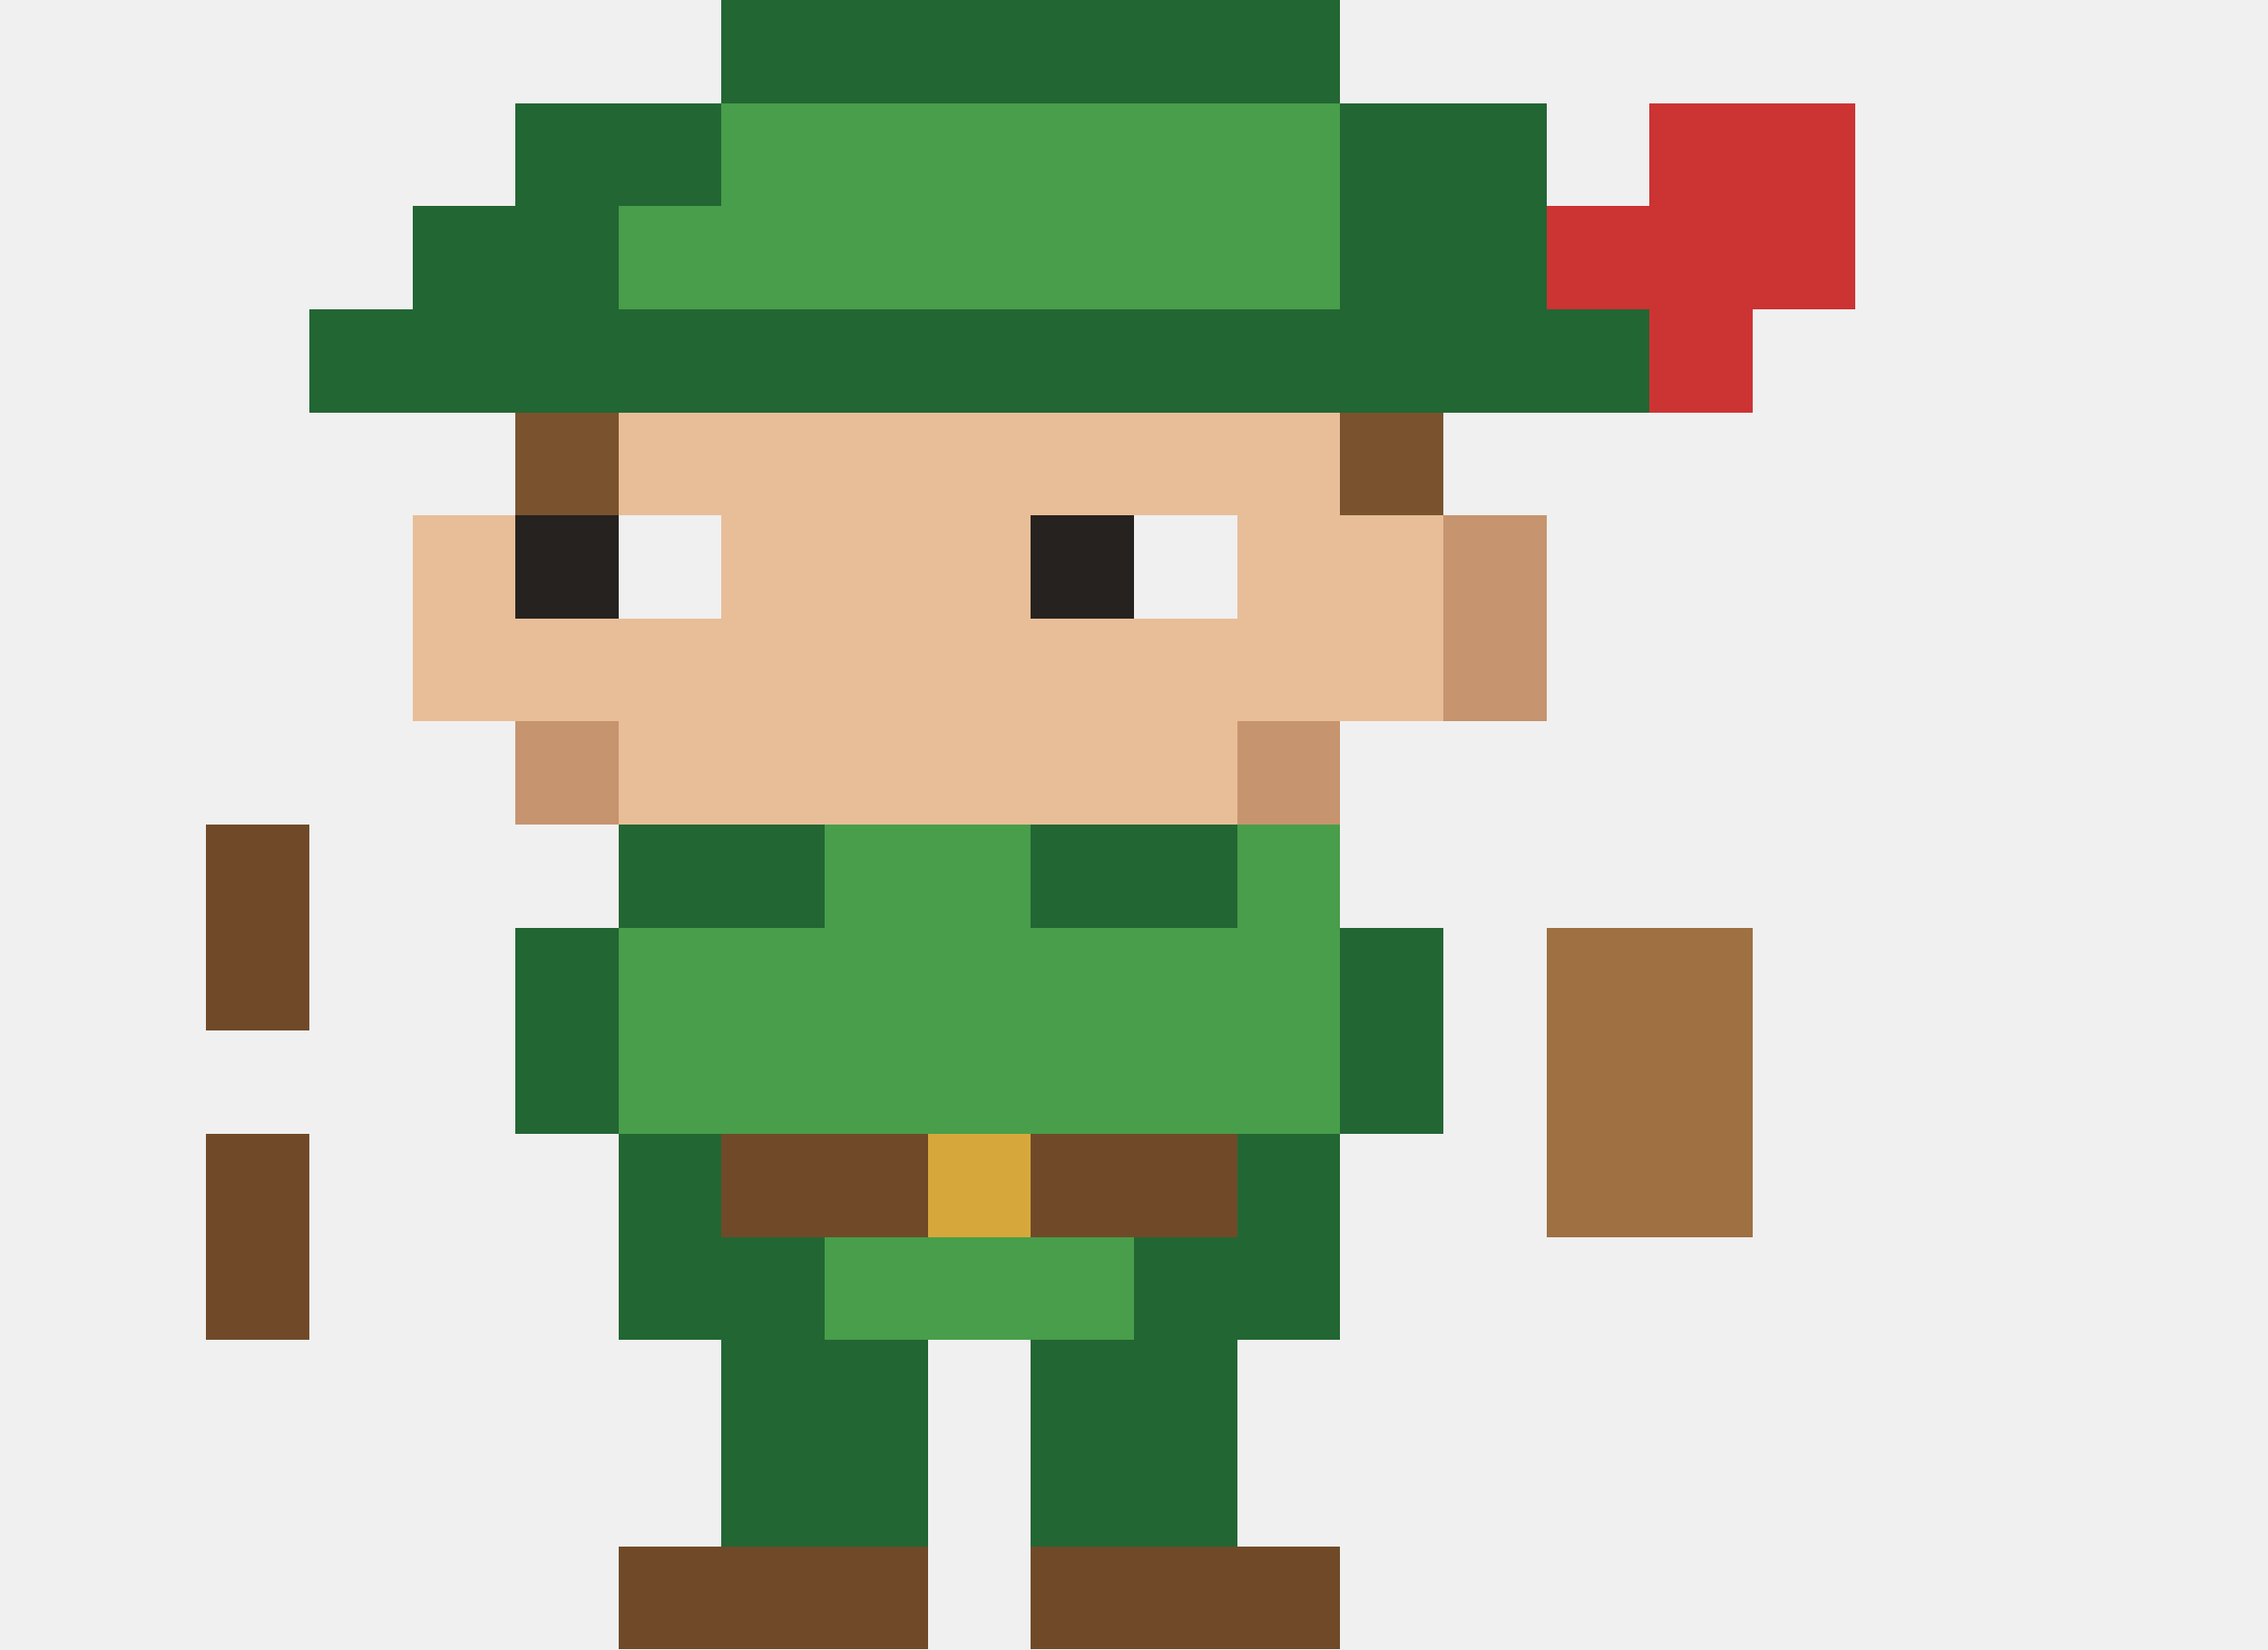
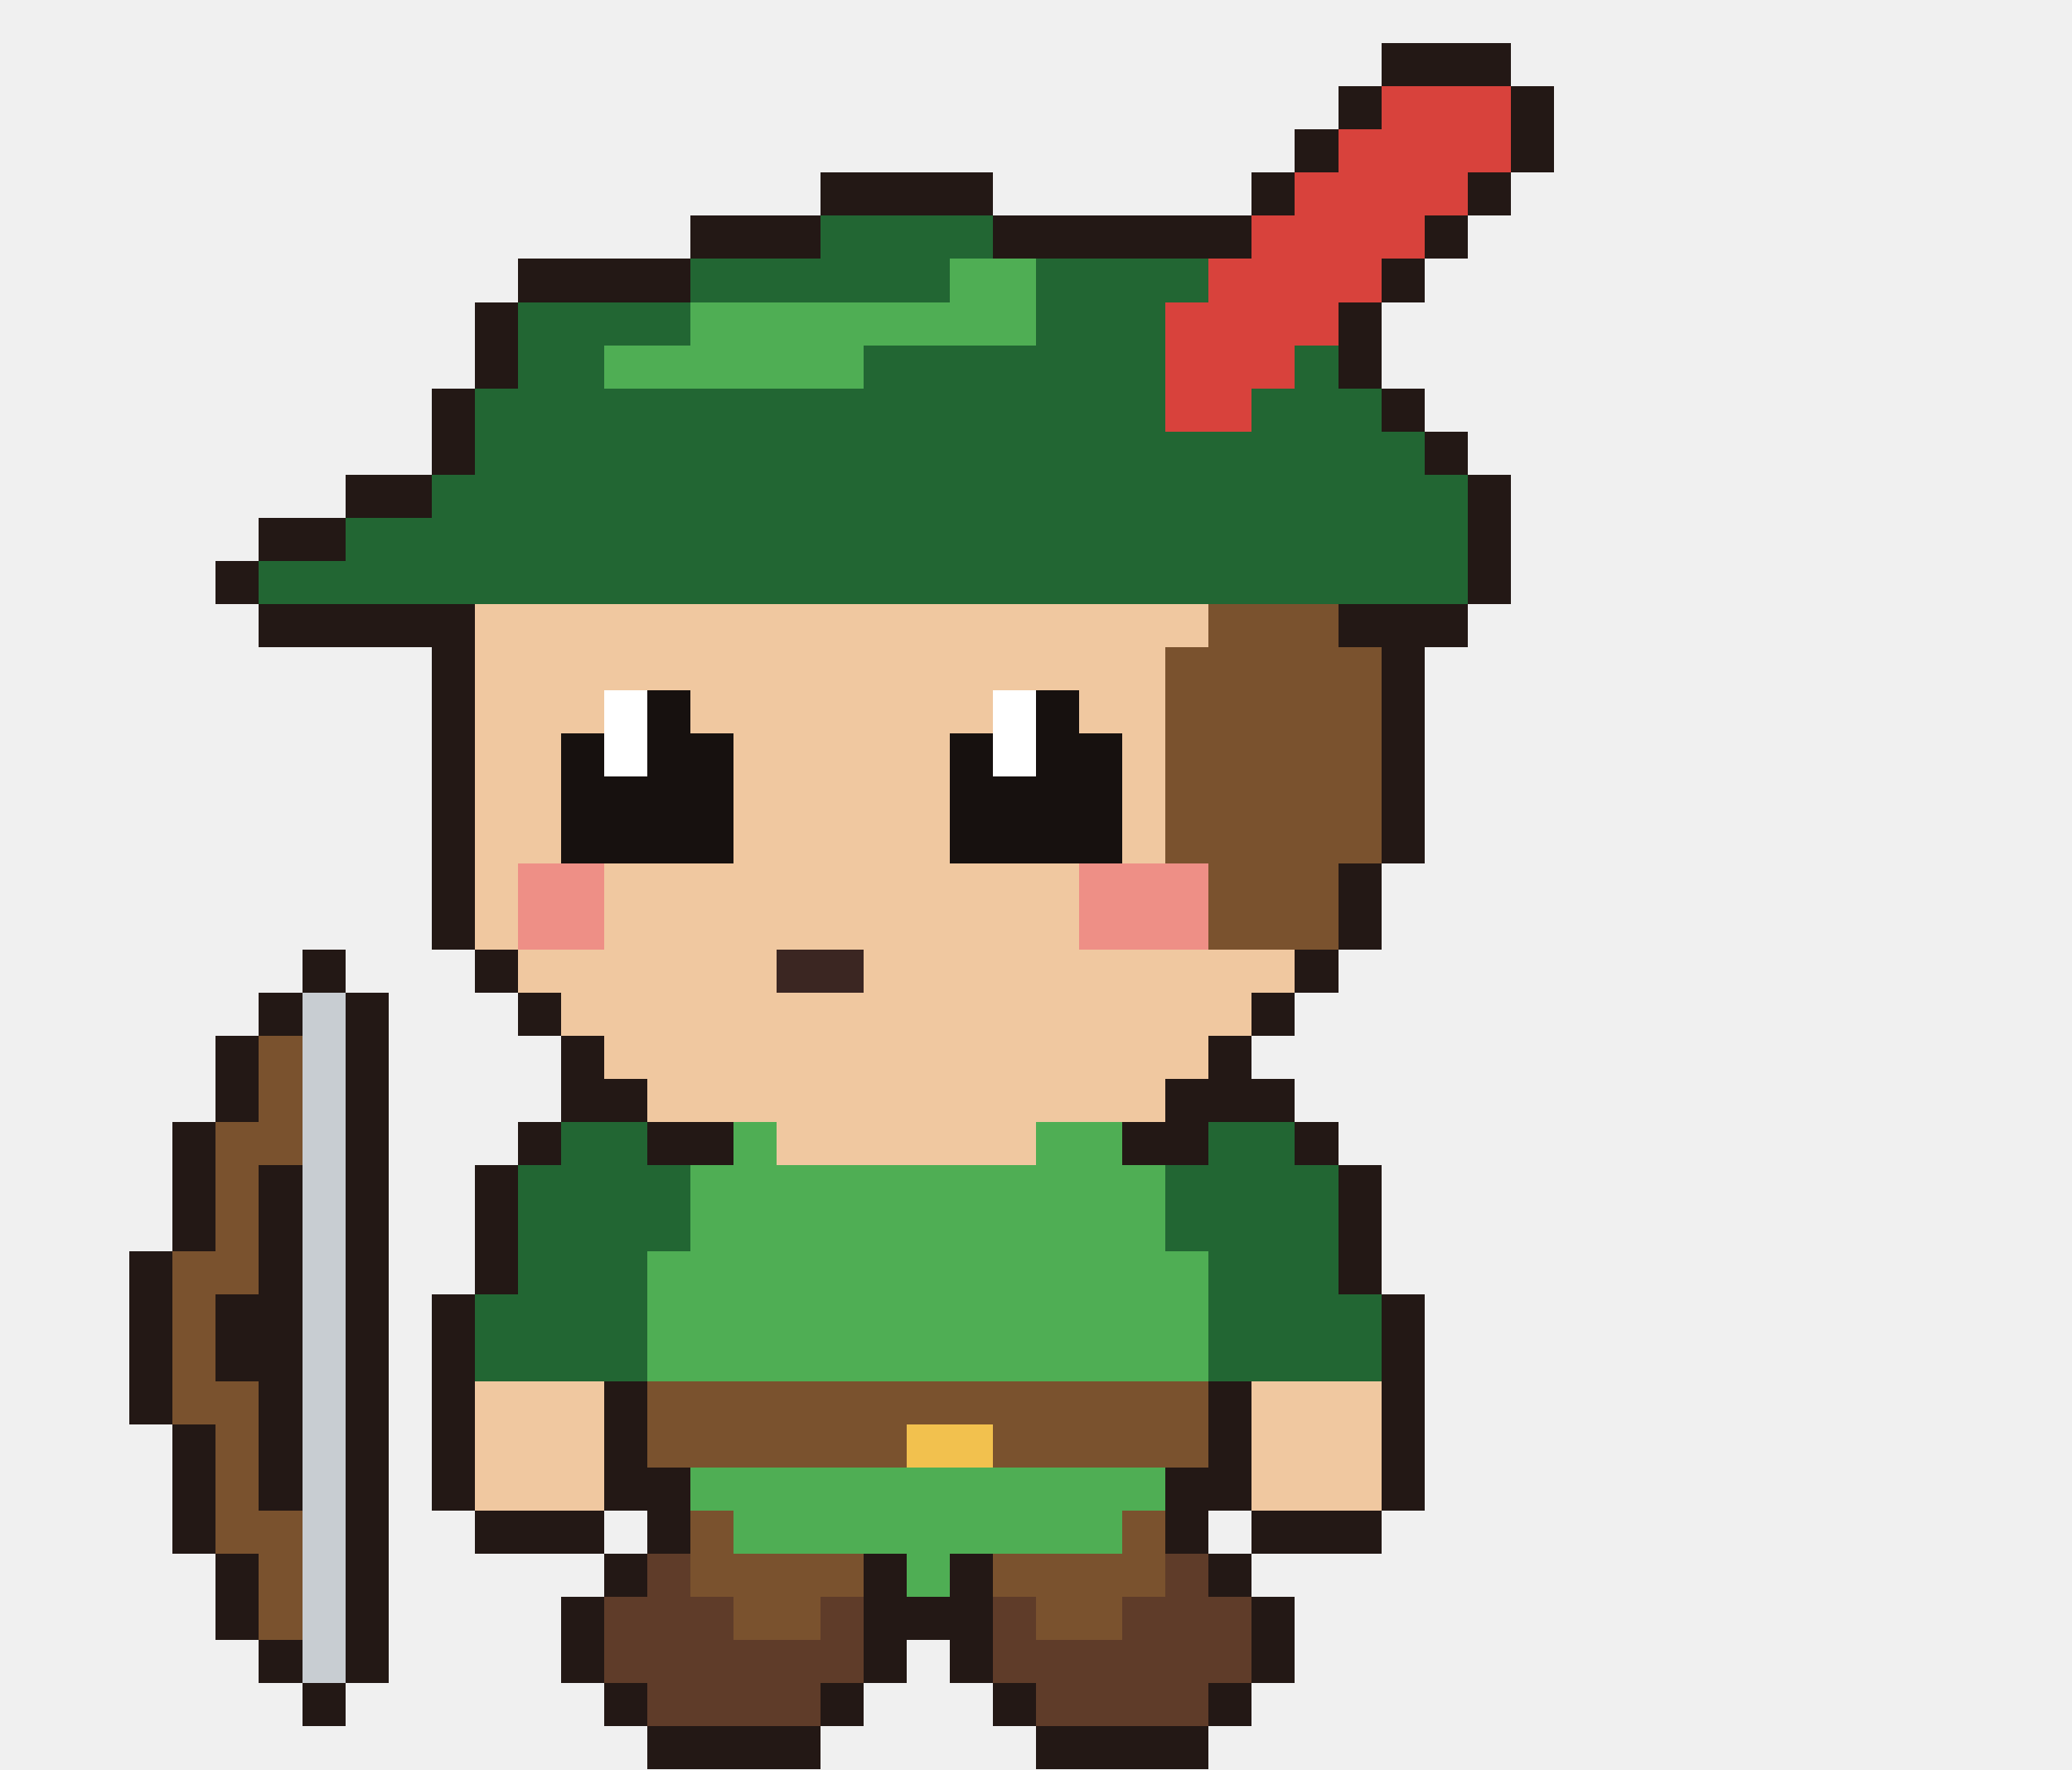
- <svg xmlns="http://www.w3.org/2000/svg" viewBox="0 0 22 16" shape-rendering="crispEdges" role="img" aria-label="robinhood pixel-art buddy">
-   <style>.f0{animation:f0 4.8s step-end infinite}.f1{animation:f1 4.8s step-end infinite;opacity:0}.f2{animation:f2 4.8s step-end infinite;opacity:0}
- @keyframes f0{0%,45%{opacity:1}45.01%,50%{opacity:0}50.01%,65%{opacity:1}65.01%,85%{opacity:0}85.01%,100%{opacity:1}}
- @keyframes f1{0%,45%{opacity:0}45.01%,50%{opacity:1}50.01%,100%{opacity:0}}
- @keyframes f2{0%,65%{opacity:0}65.01%,85%{opacity:1}85.01%,100%{opacity:0}}
- @media (prefers-reduced-motion: reduce){.f0,.f1,.f2{animation:none}.f0{opacity:1}.f1,.f2{opacity:0}}</style>
-   <g class="f0">
-     <rect x="7" y="0" width="6" height="1" fill="#226633" />
-     <rect x="5" y="1" width="2" height="1" fill="#226633" />
-     <rect x="7" y="1" width="6" height="1" fill="#489e4a" />
-     <rect x="13" y="1" width="2" height="2" fill="#226633" />
-     <rect x="16" y="1" width="2" height="1" fill="#cc3333" />
-     <rect x="4" y="2" width="2" height="1" fill="#226633" />
-     <rect x="6" y="2" width="7" height="1" fill="#489e4a" />
-     <rect x="15" y="2" width="3" height="1" fill="#cc3333" />
-     <rect x="3" y="3" width="13" height="1" fill="#226633" />
-     <rect x="16" y="3" width="1" height="1" fill="#cc3333" />
-     <rect x="5" y="4" width="1" height="1" fill="#7a522e" />
-     <rect x="6" y="4" width="7" height="1" fill="#e8be98" />
-     <rect x="13" y="4" width="1" height="1" fill="#7a522e" />
-     <rect x="4" y="5" width="1" height="1" fill="#e8be98" />
-     <rect x="5" y="5" width="1" height="1" fill="#262220" />
-     <rect x="6" y="5" width="1" height="1" fill="#f0f0f0" />
-     <rect x="7" y="5" width="3" height="1" fill="#e8be98" />
-     <rect x="10" y="5" width="1" height="1" fill="#262220" />
-     <rect x="11" y="5" width="1" height="1" fill="#f0f0f0" />
-     <rect x="12" y="5" width="2" height="1" fill="#e8be98" />
-     <rect x="14" y="5" width="1" height="2" fill="#c6946e" />
-     <rect x="4" y="6" width="10" height="1" fill="#e8be98" />
-     <rect x="5" y="7" width="1" height="1" fill="#c6946e" />
-     <rect x="6" y="7" width="6" height="1" fill="#e8be98" />
-     <rect x="12" y="7" width="1" height="1" fill="#c6946e" />
-     <rect x="2" y="8" width="1" height="2" fill="#704a28" />
-     <rect x="6" y="8" width="2" height="1" fill="#226633" />
-     <rect x="8" y="8" width="2" height="1" fill="#489e4a" />
-     <rect x="10" y="8" width="2" height="1" fill="#226633" />
-     <rect x="12" y="8" width="1" height="1" fill="#489e4a" />
-     <rect x="5" y="9" width="1" height="2" fill="#226633" />
-     <rect x="6" y="9" width="7" height="2" fill="#489e4a" />
-     <rect x="13" y="9" width="1" height="2" fill="#226633" />
-     <rect x="15" y="9" width="2" height="3" fill="#9e7042" />
-     <rect x="2" y="10" width="1" height="1" fill="#f0f0f0" />
-     <rect x="2" y="11" width="1" height="2" fill="#704a28" />
-     <rect x="6" y="11" width="1" height="1" fill="#226633" />
-     <rect x="7" y="11" width="2" height="1" fill="#704a28" />
-     <rect x="9" y="11" width="1" height="1" fill="#d6a83c" />
-     <rect x="10" y="11" width="2" height="1" fill="#704a28" />
-     <rect x="12" y="11" width="1" height="1" fill="#226633" />
-     <rect x="6" y="12" width="2" height="1" fill="#226633" />
-     <rect x="8" y="12" width="3" height="1" fill="#489e4a" />
-     <rect x="11" y="12" width="2" height="1" fill="#226633" />
-     <rect x="7" y="13" width="2" height="2" fill="#226633" />
-     <rect x="10" y="13" width="2" height="2" fill="#226633" />
-     <rect x="6" y="15" width="3" height="1" fill="#704a28" />
-     <rect x="10" y="15" width="3" height="1" fill="#704a28" />
-   </g>
-   <g class="f1">
-     <rect x="7" y="0" width="6" height="1" fill="#226633" />
-     <rect x="5" y="1" width="2" height="1" fill="#226633" />
-     <rect x="7" y="1" width="6" height="1" fill="#489e4a" />
-     <rect x="13" y="1" width="2" height="2" fill="#226633" />
-     <rect x="16" y="1" width="2" height="1" fill="#cc3333" />
-     <rect x="4" y="2" width="2" height="1" fill="#226633" />
-     <rect x="6" y="2" width="7" height="1" fill="#489e4a" />
-     <rect x="15" y="2" width="3" height="1" fill="#cc3333" />
-     <rect x="3" y="3" width="13" height="1" fill="#226633" />
-     <rect x="16" y="3" width="1" height="1" fill="#cc3333" />
-     <rect x="5" y="4" width="1" height="1" fill="#7a522e" />
-     <rect x="6" y="4" width="7" height="1" fill="#e8be98" />
-     <rect x="13" y="4" width="1" height="1" fill="#7a522e" />
-     <rect x="4" y="5" width="1" height="1" fill="#e8be98" />
-     <rect x="5" y="5" width="2" height="1" fill="#262220" />
-     <rect x="7" y="5" width="3" height="1" fill="#e8be98" />
-     <rect x="10" y="5" width="2" height="1" fill="#262220" />
-     <rect x="12" y="5" width="2" height="1" fill="#e8be98" />
-     <rect x="14" y="5" width="1" height="2" fill="#c6946e" />
-     <rect x="4" y="6" width="10" height="1" fill="#e8be98" />
-     <rect x="5" y="7" width="1" height="1" fill="#c6946e" />
-     <rect x="6" y="7" width="6" height="1" fill="#e8be98" />
-     <rect x="12" y="7" width="1" height="1" fill="#c6946e" />
-     <rect x="2" y="8" width="1" height="2" fill="#704a28" />
-     <rect x="6" y="8" width="2" height="1" fill="#226633" />
-     <rect x="8" y="8" width="2" height="1" fill="#489e4a" />
-     <rect x="10" y="8" width="2" height="1" fill="#226633" />
-     <rect x="12" y="8" width="1" height="1" fill="#489e4a" />
-     <rect x="5" y="9" width="1" height="2" fill="#226633" />
-     <rect x="6" y="9" width="7" height="2" fill="#489e4a" />
-     <rect x="13" y="9" width="1" height="2" fill="#226633" />
-     <rect x="15" y="9" width="2" height="3" fill="#9e7042" />
-     <rect x="2" y="10" width="1" height="1" fill="#f0f0f0" />
-     <rect x="2" y="11" width="1" height="2" fill="#704a28" />
-     <rect x="6" y="11" width="1" height="1" fill="#226633" />
-     <rect x="7" y="11" width="2" height="1" fill="#704a28" />
-     <rect x="9" y="11" width="1" height="1" fill="#d6a83c" />
-     <rect x="10" y="11" width="2" height="1" fill="#704a28" />
-     <rect x="12" y="11" width="1" height="1" fill="#226633" />
-     <rect x="6" y="12" width="2" height="1" fill="#226633" />
-     <rect x="8" y="12" width="3" height="1" fill="#489e4a" />
-     <rect x="11" y="12" width="2" height="1" fill="#226633" />
-     <rect x="7" y="13" width="2" height="2" fill="#226633" />
-     <rect x="10" y="13" width="2" height="2" fill="#226633" />
-     <rect x="6" y="15" width="3" height="1" fill="#704a28" />
-     <rect x="10" y="15" width="3" height="1" fill="#704a28" />
-   </g>
-   <g class="f2">
-     <rect x="7" y="0" width="6" height="1" fill="#226633" />
-     <rect x="5" y="1" width="2" height="1" fill="#226633" />
-     <rect x="7" y="1" width="6" height="1" fill="#489e4a" />
-     <rect x="13" y="1" width="2" height="2" fill="#226633" />
-     <rect x="17" y="1" width="2" height="1" fill="#cc3333" />
-     <rect x="4" y="2" width="2" height="1" fill="#226633" />
-     <rect x="6" y="2" width="7" height="1" fill="#489e4a" />
-     <rect x="16" y="2" width="3" height="1" fill="#cc3333" />
-     <rect x="3" y="3" width="13" height="1" fill="#226633" />
-     <rect x="16" y="3" width="1" height="1" fill="#cc3333" />
-     <rect x="5" y="4" width="1" height="1" fill="#7a522e" />
-     <rect x="6" y="4" width="7" height="1" fill="#e8be98" />
-     <rect x="13" y="4" width="1" height="1" fill="#7a522e" />
-     <rect x="4" y="5" width="1" height="1" fill="#e8be98" />
-     <rect x="5" y="5" width="1" height="1" fill="#262220" />
-     <rect x="6" y="5" width="1" height="1" fill="#f0f0f0" />
-     <rect x="7" y="5" width="3" height="1" fill="#e8be98" />
-     <rect x="10" y="5" width="1" height="1" fill="#262220" />
-     <rect x="11" y="5" width="1" height="1" fill="#f0f0f0" />
-     <rect x="12" y="5" width="2" height="1" fill="#e8be98" />
-     <rect x="14" y="5" width="1" height="2" fill="#c6946e" />
-     <rect x="4" y="6" width="10" height="1" fill="#e8be98" />
-     <rect x="5" y="7" width="1" height="1" fill="#c6946e" />
-     <rect x="6" y="7" width="6" height="1" fill="#e8be98" />
-     <rect x="12" y="7" width="1" height="1" fill="#c6946e" />
-     <rect x="2" y="8" width="1" height="2" fill="#704a28" />
-     <rect x="6" y="8" width="2" height="1" fill="#226633" />
-     <rect x="8" y="8" width="2" height="1" fill="#489e4a" />
-     <rect x="10" y="8" width="2" height="1" fill="#226633" />
-     <rect x="12" y="8" width="1" height="1" fill="#489e4a" />
-     <rect x="5" y="9" width="1" height="2" fill="#226633" />
-     <rect x="6" y="9" width="7" height="2" fill="#489e4a" />
-     <rect x="13" y="9" width="1" height="2" fill="#226633" />
-     <rect x="15" y="9" width="2" height="3" fill="#9e7042" />
-     <rect x="2" y="10" width="1" height="1" fill="#f0f0f0" />
-     <rect x="2" y="11" width="1" height="2" fill="#704a28" />
-     <rect x="6" y="11" width="1" height="1" fill="#226633" />
-     <rect x="7" y="11" width="2" height="1" fill="#704a28" />
-     <rect x="9" y="11" width="1" height="1" fill="#d6a83c" />
-     <rect x="10" y="11" width="2" height="1" fill="#704a28" />
-     <rect x="12" y="11" width="1" height="1" fill="#226633" />
-     <rect x="6" y="12" width="2" height="3" fill="#226633" />
-     <rect x="8" y="12" width="3" height="1" fill="#489e4a" />
-     <rect x="11" y="12" width="2" height="3" fill="#226633" />
-     <rect x="5" y="15" width="3" height="1" fill="#704a28" />
-     <rect x="10" y="15" width="3" height="1" fill="#704a28" />
+ <svg xmlns="http://www.w3.org/2000/svg" viewBox="0 -1 48 41" shape-rendering="crispEdges" role="img" aria-label="Robin pixel-art buddy">
+   <style>
+   .b{animation:b 1.8s ease-in-out infinite}
+   @keyframes b{0%,100%{transform:translateY(0)}50%{transform:translateY(-1px)}}
+   @media (prefers-reduced-motion: reduce){.b{animation:none}}
+ </style>
+   <g class="b">
+     <path fill="#231815" d="     M32 0h3v1h-3z     M31 1h1v1h-1zM35 1h1v1h-1z     M30 2h1v1h-1zM35 2h1v1h-1z     M19 3h4v1h-4zM29 3h1v1h-1zM34 3h1v1h-1z     M16 4h3v1h-3zM23 4h6v1h-6zM33 4h1v1h-1z     M12 5h4v1h-4zM32 5h1v1h-1z     M11 6h1v1h-1zM31 6h1v1h-1z     M11 7h1v1h-1zM31 7h1v1h-1z     M10 8h1v1h-1zM32 8h1v1h-1z     M10 9h1v1h-1zM33 9h1v1h-1z     M8 10h2v1h-2zM34 10h1v1h-1z     M6 11h2v1h-2zM34 11h1v1h-1z     M5 12h1v1h-1zM34 12h1v1h-1z     M6 13h5v1h-5zM31 13h3v1h-3z     M10 14h1v1h-1zM32 14h1v1h-1z     M10 15h1v1h-1zM32 15h1v1h-1z     M10 16h1v1h-1zM32 16h1v1h-1z     M10 17h1v1h-1zM32 17h1v1h-1z     M10 18h1v1h-1zM32 18h1v1h-1z     M10 19h1v1h-1zM31 19h1v1h-1z     M10 20h1v1h-1zM31 20h1v1h-1z     M7 21h1v1h-1zM11 21h1v1h-1zM30 21h1v1h-1z     M6 22h1v1h-1zM8 22h1v1h-1zM12 22h1v1h-1zM29 22h1v1h-1z     M5 23h1v1h-1zM8 23h1v1h-1zM13 23h1v1h-1zM28 23h1v1h-1z     M5 24h1v1h-1zM8 24h1v1h-1zM13 24h2v1h-2zM27 24h3v1h-3z     M4 25h1v1h-1zM8 25h1v1h-1zM12 25h1v1h-1zM15 25h2v1h-2zM26 25h2v1h-2zM30 25h1v1h-1z     M4 26h1v1h-1zM6 26h1v1h-1zM8 26h1v1h-1zM11 26h1v1h-1zM31 26h1v1h-1z     M4 27h1v1h-1zM6 27h1v1h-1zM8 27h1v1h-1zM11 27h1v1h-1zM31 27h1v1h-1z     M3 28h1v1h-1zM6 28h1v1h-1zM8 28h1v1h-1zM11 28h1v1h-1zM31 28h1v1h-1z     M3 29h1v1h-1zM5 29h2v1h-2zM8 29h1v1h-1zM10 29h1v1h-1zM32 29h1v1h-1z     M3 30h1v1h-1zM5 30h2v1h-2zM8 30h1v1h-1zM10 30h1v1h-1zM32 30h1v1h-1z     M3 31h1v1h-1zM6 31h1v1h-1zM8 31h1v1h-1zM10 31h1v1h-1zM14 31h1v1h-1zM28 31h1v1h-1zM32 31h1v1h-1z     M4 32h1v1h-1zM6 32h1v1h-1zM8 32h1v1h-1zM10 32h1v1h-1zM14 32h1v1h-1zM28 32h1v1h-1zM32 32h1v1h-1z     M4 33h1v1h-1zM6 33h1v1h-1zM8 33h1v1h-1zM10 33h1v1h-1zM14 33h2v1h-2zM27 33h2v1h-2zM32 33h1v1h-1z     M4 34h1v1h-1zM8 34h1v1h-1zM11 34h3v1h-3zM15 34h1v1h-1zM27 34h1v1h-1zM29 34h3v1h-3z     M5 35h1v1h-1zM8 35h1v1h-1zM14 35h1v1h-1zM20 35h1v1h-1zM22 35h1v1h-1zM28 35h1v1h-1z     M5 36h1v1h-1zM8 36h1v1h-1zM13 36h1v1h-1zM20 36h3v1h-3zM29 36h1v1h-1z     M6 37h1v1h-1zM8 37h1v1h-1zM13 37h1v1h-1zM20 37h1v1h-1zM22 37h1v1h-1zM29 37h1v1h-1z     M7 38h1v1h-1zM14 38h1v1h-1zM19 38h1v1h-1zM23 38h1v1h-1zM28 38h1v1h-1z     M15 39h4v1h-4zM24 39h4v1h-4z" />
+     <path fill="#d8423c" d="     M32 1h3v1h-3z     M31 2h4v1h-4z     M30 3h4v1h-4z     M29 4h4v1h-4z     M28 5h4v1h-4z     M27 6h4v1h-4z     M27 7h3v1h-3z     M27 8h2v1h-2z" />
+     <path fill="#226633" d="     M19 4h4v1h-4z     M16 5h6v1h-6zM24 5h4v1h-4z     M12 6h4v1h-4zM24 6h3v1h-3z     M12 7h2v1h-2zM20 7h7v1h-7zM30 7h1v1h-1z     M11 8h16v1h-16zM29 8h3v1h-3z     M11 9h22v1h-22z     M10 10h24v1h-24z     M8 11h26v1h-26z     M6 12h28v1h-28z     M13 25h2v1h-2zM28 25h2v1h-2z     M12 26h4v1h-4zM27 26h4v1h-4z     M12 27h4v1h-4zM27 27h4v1h-4z     M12 28h3v1h-3zM28 28h3v1h-3z     M11 29h4v1h-4zM28 29h4v1h-4z     M11 30h4v1h-4zM28 30h4v1h-4z" />
+     <path fill="#4fae54" d="     M22 5h2v1h-2z     M16 6h8v1h-8z     M14 7h6v1h-6z     M17 25h1v1h-1zM24 25h2v1h-2z     M16 26h11v1h-11z     M16 27h11v1h-11z     M15 28h13v1h-13z     M15 29h13v1h-13z     M15 30h13v1h-13z     M16 33h11v1h-11z     M17 34h9v1h-9z     M21 35h1v1h-1z" />
+     <path fill="#f0c8a0" d="     M11 13h17v1h-17z     M11 14h16v1h-16z     M11 15h3v1h-3zM16 15h7v1h-7zM25 15h2v1h-2z     M11 16h2v1h-2zM17 16h5v1h-5zM26 16h1v1h-1z     M11 17h2v1h-2zM17 17h5v1h-5zM26 17h1v1h-1z     M11 18h2v1h-2zM17 18h5v1h-5zM26 18h1v1h-1z     M11 19h1v1h-1zM14 19h11v1h-11z     M11 20h1v1h-1zM14 20h11v1h-11z     M12 21h6v1h-6zM20 21h10v1h-10z     M13 22h16v1h-16z     M14 23h14v1h-14z     M15 24h12v1h-12z     M18 25h6v1h-6z     M11 31h3v1h-3zM29 31h3v1h-3z     M11 32h3v1h-3zM29 32h3v1h-3z     M11 33h3v1h-3zM29 33h3v1h-3z" />
+     <path fill="#7a522e" d="     M28 13h3v1h-3z     M27 14h5v1h-5z     M27 15h5v1h-5z     M27 16h5v1h-5z     M27 17h5v1h-5z     M27 18h5v1h-5z     M28 19h3v1h-3z     M28 20h3v1h-3z     M6 23h1v1h-1z     M6 24h1v1h-1z     M5 25h2v1h-2z     M5 26h1v1h-1z     M5 27h1v1h-1z     M4 28h2v1h-2z     M4 29h1v1h-1z     M4 30h1v1h-1z     M4 31h2v1h-2zM15 31h13v1h-13z     M5 32h1v1h-1zM15 32h6v1h-6zM23 32h5v1h-5z     M5 33h1v1h-1z     M5 34h2v1h-2zM16 34h1v1h-1zM26 34h1v1h-1z     M6 35h1v1h-1zM16 35h4v1h-4zM23 35h4v1h-4z     M6 36h1v1h-1zM17 36h2v1h-2zM24 36h2v1h-2z" />
+     <path fill="#ffffff" d="     M14 15h1v1h-1zM23 15h1v1h-1z     M14 16h1v1h-1zM23 16h1v1h-1z" />
+     <path fill="#17110f" d="     M15 15h1v1h-1zM24 15h1v1h-1z     M13 16h1v1h-1zM15 16h2v1h-2zM22 16h1v1h-1zM24 16h2v1h-2z     M13 17h4v1h-4zM22 17h4v1h-4z     M13 18h4v1h-4zM22 18h4v1h-4z" />
+     <path fill="#ee8f86" d="     M12 19h2v1h-2zM25 19h3v1h-3z     M12 20h2v1h-2zM25 20h3v1h-3z" />
+     <path fill="#3b2622" d="     M18 21h2v1h-2z" />
+     <path fill="#c8cdd2" d="     M7 22h1v1h-1z     M7 23h1v1h-1z     M7 24h1v1h-1z     M7 25h1v1h-1z     M7 26h1v1h-1z     M7 27h1v1h-1z     M7 28h1v1h-1z     M7 29h1v1h-1z     M7 30h1v1h-1z     M7 31h1v1h-1z     M7 32h1v1h-1z     M7 33h1v1h-1z     M7 34h1v1h-1z     M7 35h1v1h-1z     M7 36h1v1h-1z     M7 37h1v1h-1z" />
+     <path fill="#f2c14e" d="     M21 32h2v1h-2z" />
+     <path fill="#5f3c29" d="     M15 35h1v1h-1zM27 35h1v1h-1z     M14 36h3v1h-3zM19 36h1v1h-1zM23 36h1v1h-1zM26 36h3v1h-3z     M14 37h6v1h-6zM23 37h6v1h-6z     M15 38h4v1h-4zM24 38h4v1h-4z" />
  </g>
</svg>
